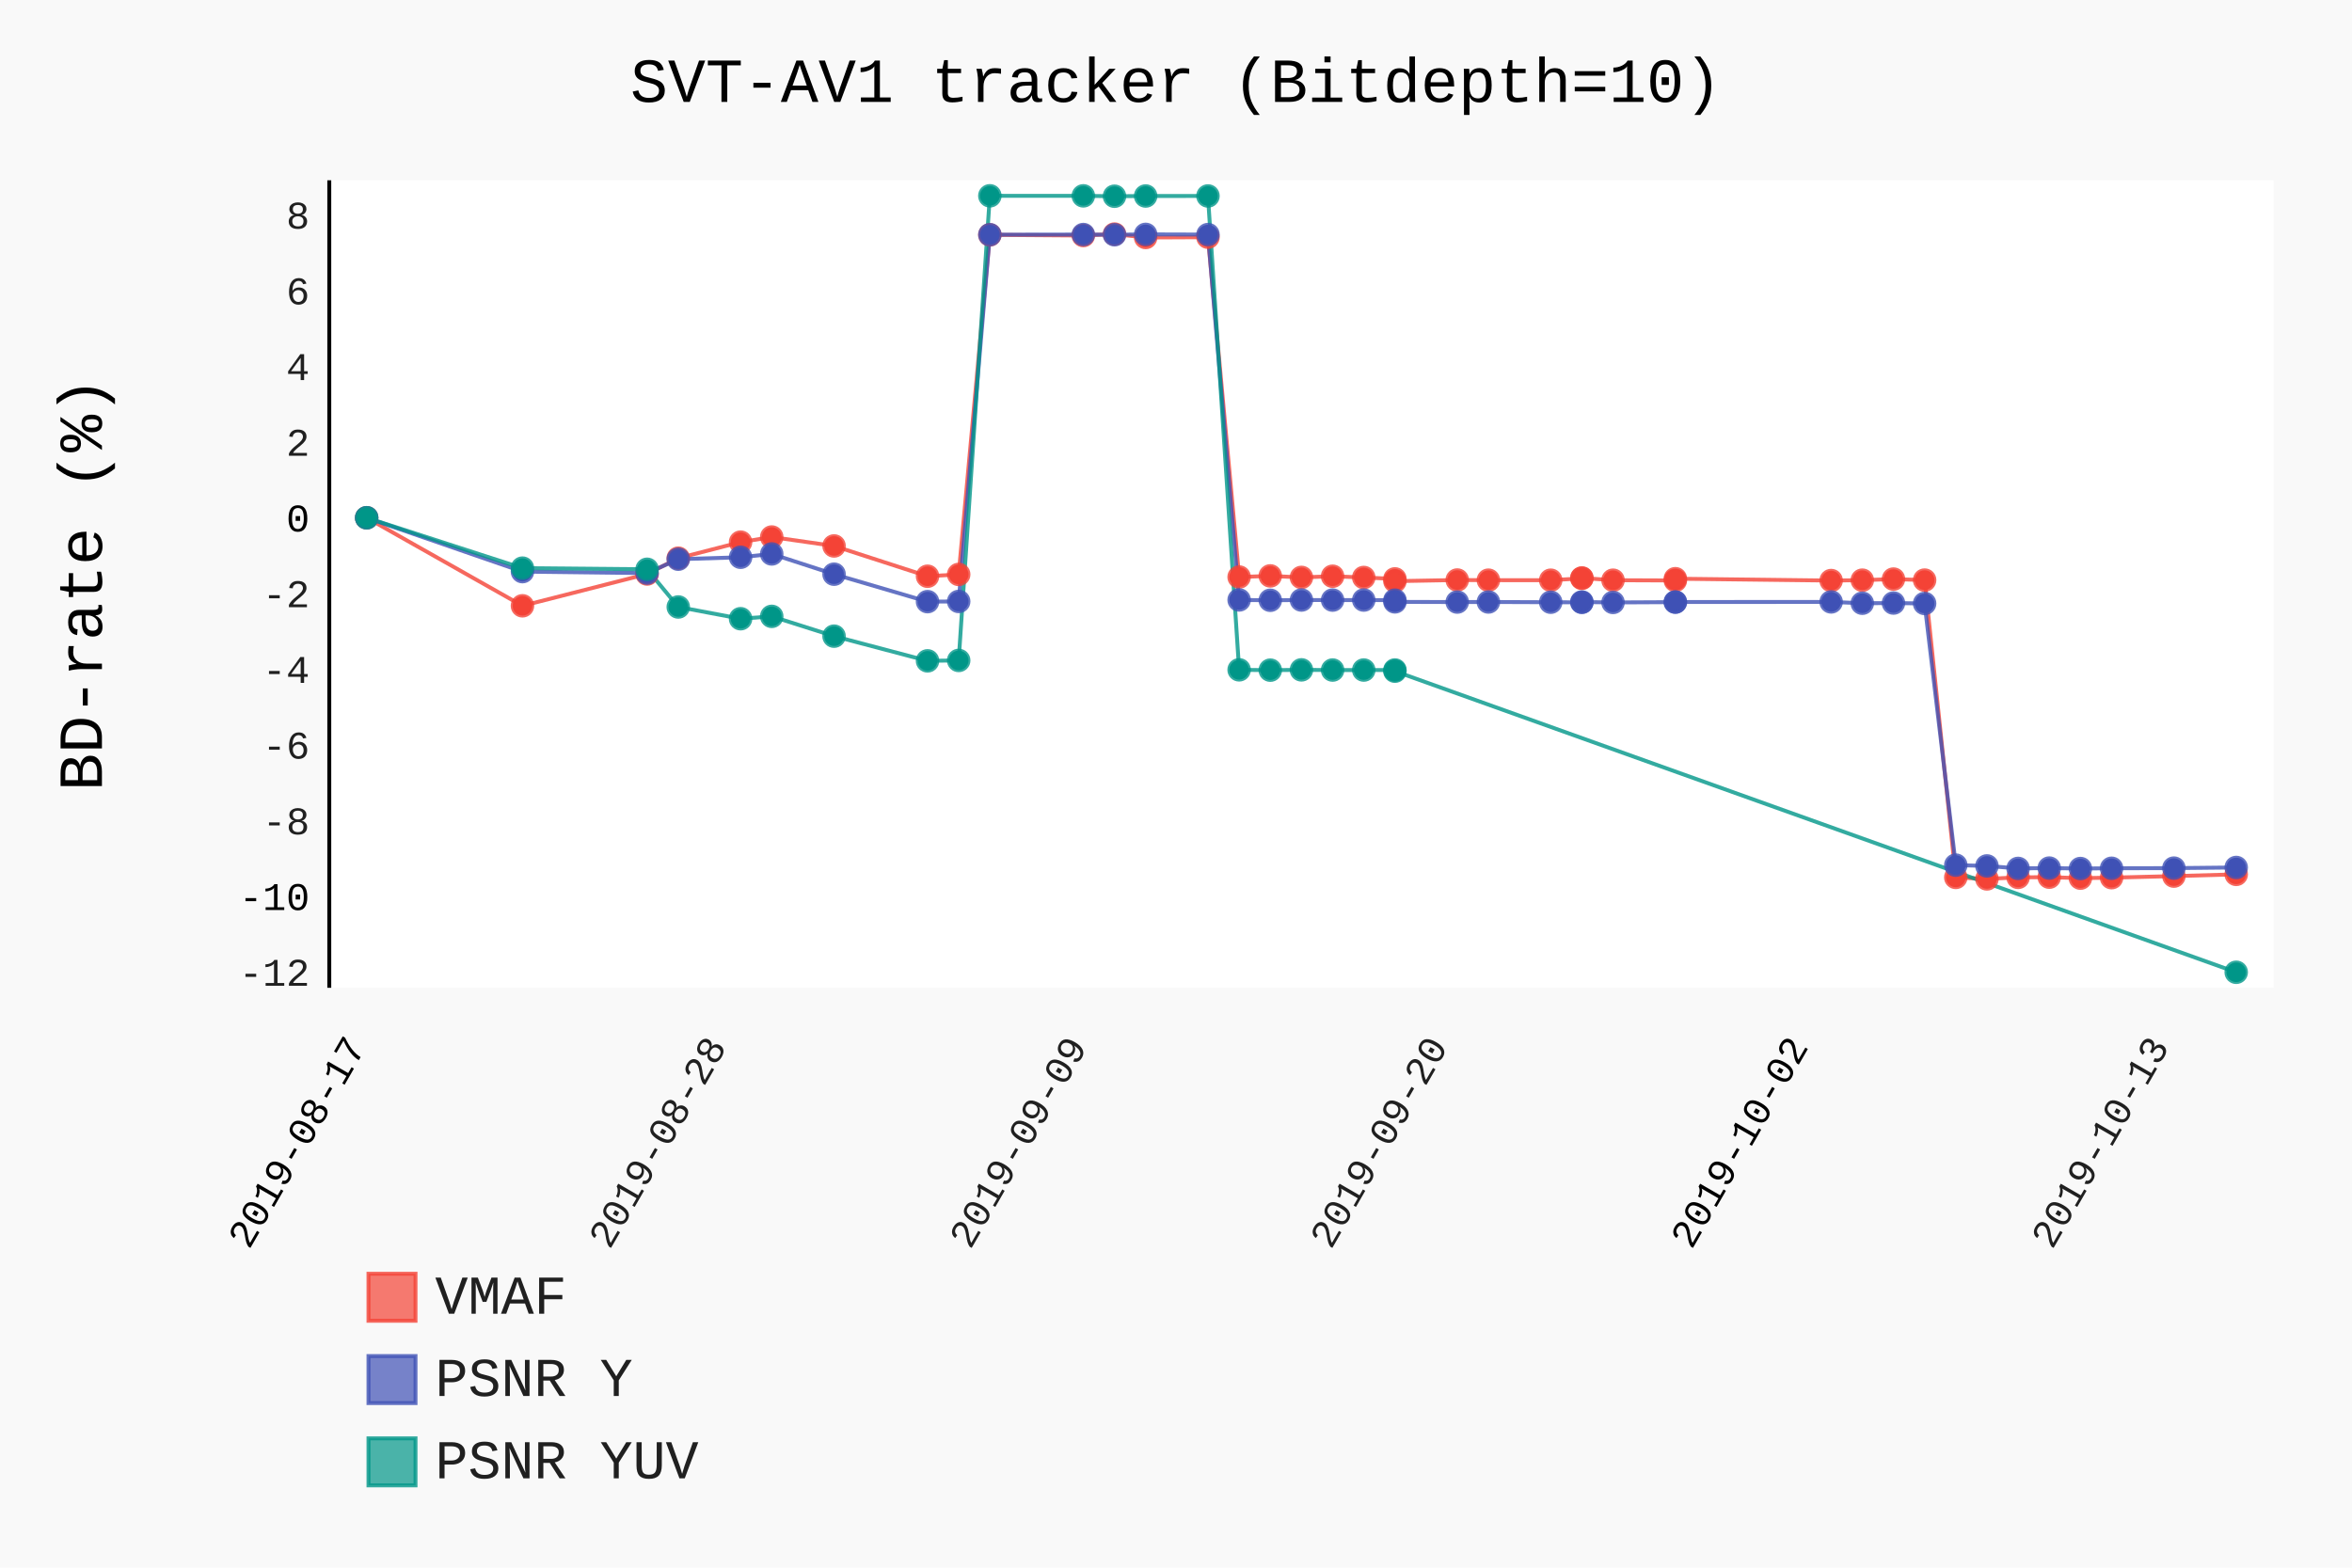
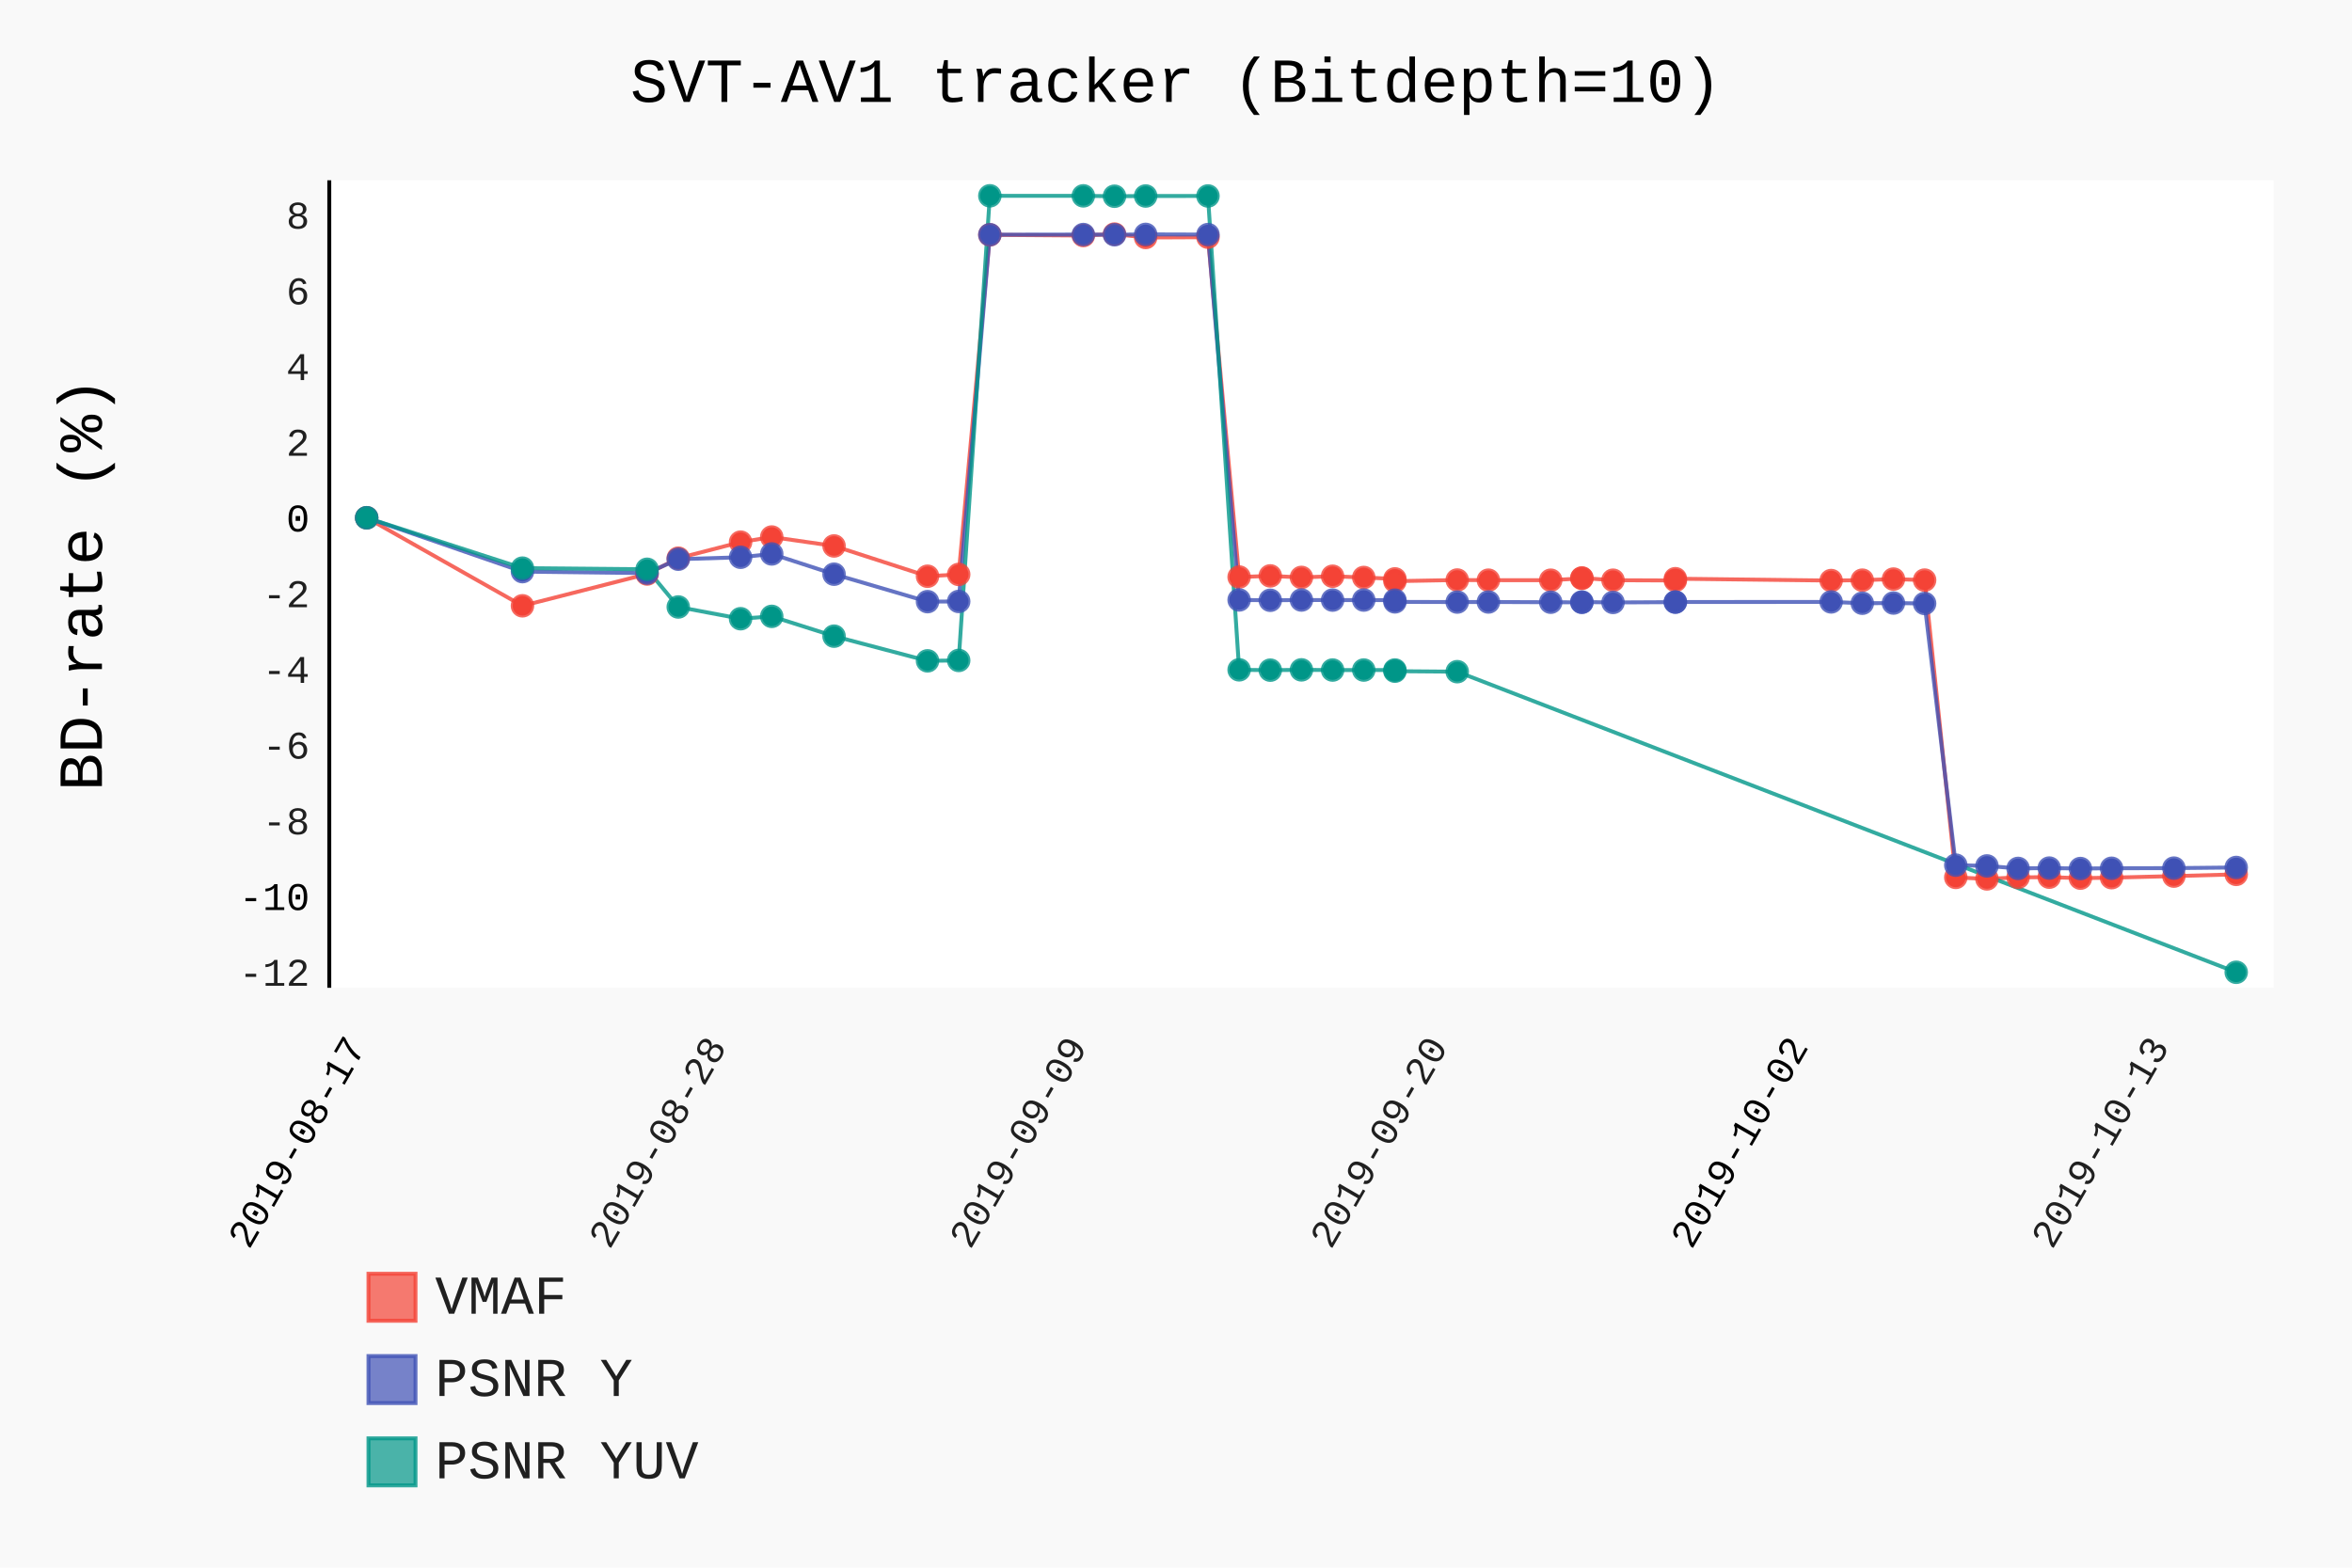
- <svg xmlns="http://www.w3.org/2000/svg" id="chart-7bf9d300-a1f8-492c-a25c-86801eb7c7e9" class="pygal-chart" viewBox="0 0 600 400">
+ <svg xmlns="http://www.w3.org/2000/svg" id="chart-f08db6e0-cda6-4d23-abd7-d4e90215ac2b" class="pygal-chart" viewBox="0 0 600 400">
  <defs>
-     <style type="text/css">#chart-7bf9d300-a1f8-492c-a25c-86801eb7c7e9{-webkit-user-select:none;-webkit-font-smoothing:antialiased;font-family:Consolas,"Liberation Mono",Menlo,Courier,monospace}#chart-7bf9d300-a1f8-492c-a25c-86801eb7c7e9 .title{font-family:Consolas,"Liberation Mono",Menlo,Courier,monospace;font-size:16px}#chart-7bf9d300-a1f8-492c-a25c-86801eb7c7e9 .legends .legend text{font-family:Consolas,"Liberation Mono",Menlo,Courier,monospace;font-size:14px}#chart-7bf9d300-a1f8-492c-a25c-86801eb7c7e9 .axis text{font-family:Consolas,"Liberation Mono",Menlo,Courier,monospace;font-size:10px}#chart-7bf9d300-a1f8-492c-a25c-86801eb7c7e9 .axis text.major{font-family:Consolas,"Liberation Mono",Menlo,Courier,monospace;font-size:10px}#chart-7bf9d300-a1f8-492c-a25c-86801eb7c7e9 .text-overlay text.value{font-family:Consolas,"Liberation Mono",Menlo,Courier,monospace;font-size:16px}#chart-7bf9d300-a1f8-492c-a25c-86801eb7c7e9 .text-overlay text.label{font-family:Consolas,"Liberation Mono",Menlo,Courier,monospace;font-size:10px}#chart-7bf9d300-a1f8-492c-a25c-86801eb7c7e9 .tooltip{font-family:Consolas,"Liberation Mono",Menlo,Courier,monospace;font-size:14px}#chart-7bf9d300-a1f8-492c-a25c-86801eb7c7e9 text.no_data{font-family:Consolas,"Liberation Mono",Menlo,Courier,monospace;font-size:64px}
- #chart-7bf9d300-a1f8-492c-a25c-86801eb7c7e9{background-color:rgba(249,249,249,1)}#chart-7bf9d300-a1f8-492c-a25c-86801eb7c7e9 path,#chart-7bf9d300-a1f8-492c-a25c-86801eb7c7e9 line,#chart-7bf9d300-a1f8-492c-a25c-86801eb7c7e9 rect,#chart-7bf9d300-a1f8-492c-a25c-86801eb7c7e9 circle{-webkit-transition:150ms;-moz-transition:150ms;transition:150ms}#chart-7bf9d300-a1f8-492c-a25c-86801eb7c7e9 .graph &gt; .background{fill:rgba(249,249,249,1)}#chart-7bf9d300-a1f8-492c-a25c-86801eb7c7e9 .plot &gt; .background{fill:rgba(255,255,255,1)}#chart-7bf9d300-a1f8-492c-a25c-86801eb7c7e9 .graph{fill:rgba(0,0,0,.87)}#chart-7bf9d300-a1f8-492c-a25c-86801eb7c7e9 text.no_data{fill:rgba(0,0,0,1)}#chart-7bf9d300-a1f8-492c-a25c-86801eb7c7e9 .title{fill:rgba(0,0,0,1)}#chart-7bf9d300-a1f8-492c-a25c-86801eb7c7e9 .legends .legend text{fill:rgba(0,0,0,.87)}#chart-7bf9d300-a1f8-492c-a25c-86801eb7c7e9 .legends .legend:hover text{fill:rgba(0,0,0,1)}#chart-7bf9d300-a1f8-492c-a25c-86801eb7c7e9 .axis .line{stroke:rgba(0,0,0,1)}#chart-7bf9d300-a1f8-492c-a25c-86801eb7c7e9 .axis .guide.line{stroke:rgba(0,0,0,.54)}#chart-7bf9d300-a1f8-492c-a25c-86801eb7c7e9 .axis .major.line{stroke:rgba(0,0,0,.87)}#chart-7bf9d300-a1f8-492c-a25c-86801eb7c7e9 .axis text.major{fill:rgba(0,0,0,1)}#chart-7bf9d300-a1f8-492c-a25c-86801eb7c7e9 .axis.y .guides:hover .guide.line,#chart-7bf9d300-a1f8-492c-a25c-86801eb7c7e9 .line-graph .axis.x .guides:hover .guide.line,#chart-7bf9d300-a1f8-492c-a25c-86801eb7c7e9 .stackedline-graph .axis.x .guides:hover .guide.line,#chart-7bf9d300-a1f8-492c-a25c-86801eb7c7e9 .xy-graph .axis.x .guides:hover .guide.line{stroke:rgba(0,0,0,1)}#chart-7bf9d300-a1f8-492c-a25c-86801eb7c7e9 .axis .guides:hover text{fill:rgba(0,0,0,1)}#chart-7bf9d300-a1f8-492c-a25c-86801eb7c7e9 .reactive{fill-opacity:.7;stroke-opacity:.8}#chart-7bf9d300-a1f8-492c-a25c-86801eb7c7e9 .ci{stroke:rgba(0,0,0,.87)}#chart-7bf9d300-a1f8-492c-a25c-86801eb7c7e9 .reactive.active,#chart-7bf9d300-a1f8-492c-a25c-86801eb7c7e9 .active .reactive{fill-opacity:.8;stroke-opacity:.9;stroke-width:4}#chart-7bf9d300-a1f8-492c-a25c-86801eb7c7e9 .ci .reactive.active{stroke-width:1.5}#chart-7bf9d300-a1f8-492c-a25c-86801eb7c7e9 .series text{fill:rgba(0,0,0,1)}#chart-7bf9d300-a1f8-492c-a25c-86801eb7c7e9 .tooltip rect{fill:rgba(255,255,255,1);stroke:rgba(0,0,0,1);-webkit-transition:opacity 150ms;-moz-transition:opacity 150ms;transition:opacity 150ms}#chart-7bf9d300-a1f8-492c-a25c-86801eb7c7e9 .tooltip .label{fill:rgba(0,0,0,.87)}#chart-7bf9d300-a1f8-492c-a25c-86801eb7c7e9 .tooltip .label{fill:rgba(0,0,0,.87)}#chart-7bf9d300-a1f8-492c-a25c-86801eb7c7e9 .tooltip .legend{font-size:.8em;fill:rgba(0,0,0,.54)}#chart-7bf9d300-a1f8-492c-a25c-86801eb7c7e9 .tooltip .x_label{font-size:.6em;fill:rgba(0,0,0,1)}#chart-7bf9d300-a1f8-492c-a25c-86801eb7c7e9 .tooltip .xlink{font-size:.5em;text-decoration:underline}#chart-7bf9d300-a1f8-492c-a25c-86801eb7c7e9 .tooltip .value{font-size:1.5em}#chart-7bf9d300-a1f8-492c-a25c-86801eb7c7e9 .bound{font-size:.5em}#chart-7bf9d300-a1f8-492c-a25c-86801eb7c7e9 .max-value{font-size:.75em;fill:rgba(0,0,0,.54)}#chart-7bf9d300-a1f8-492c-a25c-86801eb7c7e9 .map-element{fill:rgba(255,255,255,1);stroke:rgba(0,0,0,.54) !important}#chart-7bf9d300-a1f8-492c-a25c-86801eb7c7e9 .map-element .reactive{fill-opacity:inherit;stroke-opacity:inherit}#chart-7bf9d300-a1f8-492c-a25c-86801eb7c7e9 .color-0,#chart-7bf9d300-a1f8-492c-a25c-86801eb7c7e9 .color-0 a:visited{stroke:#F44336;fill:#F44336}#chart-7bf9d300-a1f8-492c-a25c-86801eb7c7e9 .color-1,#chart-7bf9d300-a1f8-492c-a25c-86801eb7c7e9 .color-1 a:visited{stroke:#3F51B5;fill:#3F51B5}#chart-7bf9d300-a1f8-492c-a25c-86801eb7c7e9 .color-2,#chart-7bf9d300-a1f8-492c-a25c-86801eb7c7e9 .color-2 a:visited{stroke:#009688;fill:#009688}#chart-7bf9d300-a1f8-492c-a25c-86801eb7c7e9 .text-overlay .color-0 text{fill:black}#chart-7bf9d300-a1f8-492c-a25c-86801eb7c7e9 .text-overlay .color-1 text{fill:black}#chart-7bf9d300-a1f8-492c-a25c-86801eb7c7e9 .text-overlay .color-2 text{fill:black}
- #chart-7bf9d300-a1f8-492c-a25c-86801eb7c7e9 text.no_data{text-anchor:middle}#chart-7bf9d300-a1f8-492c-a25c-86801eb7c7e9 .guide.line{fill:none}#chart-7bf9d300-a1f8-492c-a25c-86801eb7c7e9 .centered{text-anchor:middle}#chart-7bf9d300-a1f8-492c-a25c-86801eb7c7e9 .title{text-anchor:middle}#chart-7bf9d300-a1f8-492c-a25c-86801eb7c7e9 .legends .legend text{fill-opacity:1}#chart-7bf9d300-a1f8-492c-a25c-86801eb7c7e9 .axis.x text{text-anchor:middle}#chart-7bf9d300-a1f8-492c-a25c-86801eb7c7e9 .axis.x:not(.web) text[transform]{text-anchor:start}#chart-7bf9d300-a1f8-492c-a25c-86801eb7c7e9 .axis.x:not(.web) text[transform].backwards{text-anchor:end}#chart-7bf9d300-a1f8-492c-a25c-86801eb7c7e9 .axis.y text{text-anchor:end}#chart-7bf9d300-a1f8-492c-a25c-86801eb7c7e9 .axis.y text[transform].backwards{text-anchor:start}#chart-7bf9d300-a1f8-492c-a25c-86801eb7c7e9 .axis.y2 text{text-anchor:start}#chart-7bf9d300-a1f8-492c-a25c-86801eb7c7e9 .axis.y2 text[transform].backwards{text-anchor:end}#chart-7bf9d300-a1f8-492c-a25c-86801eb7c7e9 .axis .guide.line{stroke-dasharray:4,4}#chart-7bf9d300-a1f8-492c-a25c-86801eb7c7e9 .axis .major.guide.line{stroke-dasharray:6,6}#chart-7bf9d300-a1f8-492c-a25c-86801eb7c7e9 .horizontal .axis.y .guide.line,#chart-7bf9d300-a1f8-492c-a25c-86801eb7c7e9 .horizontal .axis.y2 .guide.line,#chart-7bf9d300-a1f8-492c-a25c-86801eb7c7e9 .vertical .axis.x .guide.line{opacity:0}#chart-7bf9d300-a1f8-492c-a25c-86801eb7c7e9 .horizontal .axis.always_show .guide.line,#chart-7bf9d300-a1f8-492c-a25c-86801eb7c7e9 .vertical .axis.always_show .guide.line{opacity:1 !important}#chart-7bf9d300-a1f8-492c-a25c-86801eb7c7e9 .axis.y .guides:hover .guide.line,#chart-7bf9d300-a1f8-492c-a25c-86801eb7c7e9 .axis.y2 .guides:hover .guide.line,#chart-7bf9d300-a1f8-492c-a25c-86801eb7c7e9 .axis.x .guides:hover .guide.line{opacity:1}#chart-7bf9d300-a1f8-492c-a25c-86801eb7c7e9 .axis .guides:hover text{opacity:1}#chart-7bf9d300-a1f8-492c-a25c-86801eb7c7e9 .nofill{fill:none}#chart-7bf9d300-a1f8-492c-a25c-86801eb7c7e9 .subtle-fill{fill-opacity:.2}#chart-7bf9d300-a1f8-492c-a25c-86801eb7c7e9 .dot{stroke-width:1px;fill-opacity:1}#chart-7bf9d300-a1f8-492c-a25c-86801eb7c7e9 .dot.active{stroke-width:5px}#chart-7bf9d300-a1f8-492c-a25c-86801eb7c7e9 .dot.negative{fill:transparent}#chart-7bf9d300-a1f8-492c-a25c-86801eb7c7e9 text,#chart-7bf9d300-a1f8-492c-a25c-86801eb7c7e9 tspan{stroke:none !important}#chart-7bf9d300-a1f8-492c-a25c-86801eb7c7e9 .series text.active{opacity:1}#chart-7bf9d300-a1f8-492c-a25c-86801eb7c7e9 .tooltip rect{fill-opacity:.95;stroke-width:.5}#chart-7bf9d300-a1f8-492c-a25c-86801eb7c7e9 .tooltip text{fill-opacity:1}#chart-7bf9d300-a1f8-492c-a25c-86801eb7c7e9 .showable{visibility:hidden}#chart-7bf9d300-a1f8-492c-a25c-86801eb7c7e9 .showable.shown{visibility:visible}#chart-7bf9d300-a1f8-492c-a25c-86801eb7c7e9 .gauge-background{fill:rgba(229,229,229,1);stroke:none}#chart-7bf9d300-a1f8-492c-a25c-86801eb7c7e9 .bg-lines{stroke:rgba(249,249,249,1);stroke-width:2px}</style>
+     <style type="text/css">#chart-f08db6e0-cda6-4d23-abd7-d4e90215ac2b{-webkit-user-select:none;-webkit-font-smoothing:antialiased;font-family:Consolas,"Liberation Mono",Menlo,Courier,monospace}#chart-f08db6e0-cda6-4d23-abd7-d4e90215ac2b .title{font-family:Consolas,"Liberation Mono",Menlo,Courier,monospace;font-size:16px}#chart-f08db6e0-cda6-4d23-abd7-d4e90215ac2b .legends .legend text{font-family:Consolas,"Liberation Mono",Menlo,Courier,monospace;font-size:14px}#chart-f08db6e0-cda6-4d23-abd7-d4e90215ac2b .axis text{font-family:Consolas,"Liberation Mono",Menlo,Courier,monospace;font-size:10px}#chart-f08db6e0-cda6-4d23-abd7-d4e90215ac2b .axis text.major{font-family:Consolas,"Liberation Mono",Menlo,Courier,monospace;font-size:10px}#chart-f08db6e0-cda6-4d23-abd7-d4e90215ac2b .text-overlay text.value{font-family:Consolas,"Liberation Mono",Menlo,Courier,monospace;font-size:16px}#chart-f08db6e0-cda6-4d23-abd7-d4e90215ac2b .text-overlay text.label{font-family:Consolas,"Liberation Mono",Menlo,Courier,monospace;font-size:10px}#chart-f08db6e0-cda6-4d23-abd7-d4e90215ac2b .tooltip{font-family:Consolas,"Liberation Mono",Menlo,Courier,monospace;font-size:14px}#chart-f08db6e0-cda6-4d23-abd7-d4e90215ac2b text.no_data{font-family:Consolas,"Liberation Mono",Menlo,Courier,monospace;font-size:64px}
+ #chart-f08db6e0-cda6-4d23-abd7-d4e90215ac2b{background-color:rgba(249,249,249,1)}#chart-f08db6e0-cda6-4d23-abd7-d4e90215ac2b path,#chart-f08db6e0-cda6-4d23-abd7-d4e90215ac2b line,#chart-f08db6e0-cda6-4d23-abd7-d4e90215ac2b rect,#chart-f08db6e0-cda6-4d23-abd7-d4e90215ac2b circle{-webkit-transition:150ms;-moz-transition:150ms;transition:150ms}#chart-f08db6e0-cda6-4d23-abd7-d4e90215ac2b .graph &gt; .background{fill:rgba(249,249,249,1)}#chart-f08db6e0-cda6-4d23-abd7-d4e90215ac2b .plot &gt; .background{fill:rgba(255,255,255,1)}#chart-f08db6e0-cda6-4d23-abd7-d4e90215ac2b .graph{fill:rgba(0,0,0,.87)}#chart-f08db6e0-cda6-4d23-abd7-d4e90215ac2b text.no_data{fill:rgba(0,0,0,1)}#chart-f08db6e0-cda6-4d23-abd7-d4e90215ac2b .title{fill:rgba(0,0,0,1)}#chart-f08db6e0-cda6-4d23-abd7-d4e90215ac2b .legends .legend text{fill:rgba(0,0,0,.87)}#chart-f08db6e0-cda6-4d23-abd7-d4e90215ac2b .legends .legend:hover text{fill:rgba(0,0,0,1)}#chart-f08db6e0-cda6-4d23-abd7-d4e90215ac2b .axis .line{stroke:rgba(0,0,0,1)}#chart-f08db6e0-cda6-4d23-abd7-d4e90215ac2b .axis .guide.line{stroke:rgba(0,0,0,.54)}#chart-f08db6e0-cda6-4d23-abd7-d4e90215ac2b .axis .major.line{stroke:rgba(0,0,0,.87)}#chart-f08db6e0-cda6-4d23-abd7-d4e90215ac2b .axis text.major{fill:rgba(0,0,0,1)}#chart-f08db6e0-cda6-4d23-abd7-d4e90215ac2b .axis.y .guides:hover .guide.line,#chart-f08db6e0-cda6-4d23-abd7-d4e90215ac2b .line-graph .axis.x .guides:hover .guide.line,#chart-f08db6e0-cda6-4d23-abd7-d4e90215ac2b .stackedline-graph .axis.x .guides:hover .guide.line,#chart-f08db6e0-cda6-4d23-abd7-d4e90215ac2b .xy-graph .axis.x .guides:hover .guide.line{stroke:rgba(0,0,0,1)}#chart-f08db6e0-cda6-4d23-abd7-d4e90215ac2b .axis .guides:hover text{fill:rgba(0,0,0,1)}#chart-f08db6e0-cda6-4d23-abd7-d4e90215ac2b .reactive{fill-opacity:.7;stroke-opacity:.8}#chart-f08db6e0-cda6-4d23-abd7-d4e90215ac2b .ci{stroke:rgba(0,0,0,.87)}#chart-f08db6e0-cda6-4d23-abd7-d4e90215ac2b .reactive.active,#chart-f08db6e0-cda6-4d23-abd7-d4e90215ac2b .active .reactive{fill-opacity:.8;stroke-opacity:.9;stroke-width:4}#chart-f08db6e0-cda6-4d23-abd7-d4e90215ac2b .ci .reactive.active{stroke-width:1.5}#chart-f08db6e0-cda6-4d23-abd7-d4e90215ac2b .series text{fill:rgba(0,0,0,1)}#chart-f08db6e0-cda6-4d23-abd7-d4e90215ac2b .tooltip rect{fill:rgba(255,255,255,1);stroke:rgba(0,0,0,1);-webkit-transition:opacity 150ms;-moz-transition:opacity 150ms;transition:opacity 150ms}#chart-f08db6e0-cda6-4d23-abd7-d4e90215ac2b .tooltip .label{fill:rgba(0,0,0,.87)}#chart-f08db6e0-cda6-4d23-abd7-d4e90215ac2b .tooltip .label{fill:rgba(0,0,0,.87)}#chart-f08db6e0-cda6-4d23-abd7-d4e90215ac2b .tooltip .legend{font-size:.8em;fill:rgba(0,0,0,.54)}#chart-f08db6e0-cda6-4d23-abd7-d4e90215ac2b .tooltip .x_label{font-size:.6em;fill:rgba(0,0,0,1)}#chart-f08db6e0-cda6-4d23-abd7-d4e90215ac2b .tooltip .xlink{font-size:.5em;text-decoration:underline}#chart-f08db6e0-cda6-4d23-abd7-d4e90215ac2b .tooltip .value{font-size:1.5em}#chart-f08db6e0-cda6-4d23-abd7-d4e90215ac2b .bound{font-size:.5em}#chart-f08db6e0-cda6-4d23-abd7-d4e90215ac2b .max-value{font-size:.75em;fill:rgba(0,0,0,.54)}#chart-f08db6e0-cda6-4d23-abd7-d4e90215ac2b .map-element{fill:rgba(255,255,255,1);stroke:rgba(0,0,0,.54) !important}#chart-f08db6e0-cda6-4d23-abd7-d4e90215ac2b .map-element .reactive{fill-opacity:inherit;stroke-opacity:inherit}#chart-f08db6e0-cda6-4d23-abd7-d4e90215ac2b .color-0,#chart-f08db6e0-cda6-4d23-abd7-d4e90215ac2b .color-0 a:visited{stroke:#F44336;fill:#F44336}#chart-f08db6e0-cda6-4d23-abd7-d4e90215ac2b .color-1,#chart-f08db6e0-cda6-4d23-abd7-d4e90215ac2b .color-1 a:visited{stroke:#3F51B5;fill:#3F51B5}#chart-f08db6e0-cda6-4d23-abd7-d4e90215ac2b .color-2,#chart-f08db6e0-cda6-4d23-abd7-d4e90215ac2b .color-2 a:visited{stroke:#009688;fill:#009688}#chart-f08db6e0-cda6-4d23-abd7-d4e90215ac2b .text-overlay .color-0 text{fill:black}#chart-f08db6e0-cda6-4d23-abd7-d4e90215ac2b .text-overlay .color-1 text{fill:black}#chart-f08db6e0-cda6-4d23-abd7-d4e90215ac2b .text-overlay .color-2 text{fill:black}
+ #chart-f08db6e0-cda6-4d23-abd7-d4e90215ac2b text.no_data{text-anchor:middle}#chart-f08db6e0-cda6-4d23-abd7-d4e90215ac2b .guide.line{fill:none}#chart-f08db6e0-cda6-4d23-abd7-d4e90215ac2b .centered{text-anchor:middle}#chart-f08db6e0-cda6-4d23-abd7-d4e90215ac2b .title{text-anchor:middle}#chart-f08db6e0-cda6-4d23-abd7-d4e90215ac2b .legends .legend text{fill-opacity:1}#chart-f08db6e0-cda6-4d23-abd7-d4e90215ac2b .axis.x text{text-anchor:middle}#chart-f08db6e0-cda6-4d23-abd7-d4e90215ac2b .axis.x:not(.web) text[transform]{text-anchor:start}#chart-f08db6e0-cda6-4d23-abd7-d4e90215ac2b .axis.x:not(.web) text[transform].backwards{text-anchor:end}#chart-f08db6e0-cda6-4d23-abd7-d4e90215ac2b .axis.y text{text-anchor:end}#chart-f08db6e0-cda6-4d23-abd7-d4e90215ac2b .axis.y text[transform].backwards{text-anchor:start}#chart-f08db6e0-cda6-4d23-abd7-d4e90215ac2b .axis.y2 text{text-anchor:start}#chart-f08db6e0-cda6-4d23-abd7-d4e90215ac2b .axis.y2 text[transform].backwards{text-anchor:end}#chart-f08db6e0-cda6-4d23-abd7-d4e90215ac2b .axis .guide.line{stroke-dasharray:4,4}#chart-f08db6e0-cda6-4d23-abd7-d4e90215ac2b .axis .major.guide.line{stroke-dasharray:6,6}#chart-f08db6e0-cda6-4d23-abd7-d4e90215ac2b .horizontal .axis.y .guide.line,#chart-f08db6e0-cda6-4d23-abd7-d4e90215ac2b .horizontal .axis.y2 .guide.line,#chart-f08db6e0-cda6-4d23-abd7-d4e90215ac2b .vertical .axis.x .guide.line{opacity:0}#chart-f08db6e0-cda6-4d23-abd7-d4e90215ac2b .horizontal .axis.always_show .guide.line,#chart-f08db6e0-cda6-4d23-abd7-d4e90215ac2b .vertical .axis.always_show .guide.line{opacity:1 !important}#chart-f08db6e0-cda6-4d23-abd7-d4e90215ac2b .axis.y .guides:hover .guide.line,#chart-f08db6e0-cda6-4d23-abd7-d4e90215ac2b .axis.y2 .guides:hover .guide.line,#chart-f08db6e0-cda6-4d23-abd7-d4e90215ac2b .axis.x .guides:hover .guide.line{opacity:1}#chart-f08db6e0-cda6-4d23-abd7-d4e90215ac2b .axis .guides:hover text{opacity:1}#chart-f08db6e0-cda6-4d23-abd7-d4e90215ac2b .nofill{fill:none}#chart-f08db6e0-cda6-4d23-abd7-d4e90215ac2b .subtle-fill{fill-opacity:.2}#chart-f08db6e0-cda6-4d23-abd7-d4e90215ac2b .dot{stroke-width:1px;fill-opacity:1}#chart-f08db6e0-cda6-4d23-abd7-d4e90215ac2b .dot.active{stroke-width:5px}#chart-f08db6e0-cda6-4d23-abd7-d4e90215ac2b .dot.negative{fill:transparent}#chart-f08db6e0-cda6-4d23-abd7-d4e90215ac2b text,#chart-f08db6e0-cda6-4d23-abd7-d4e90215ac2b tspan{stroke:none !important}#chart-f08db6e0-cda6-4d23-abd7-d4e90215ac2b .series text.active{opacity:1}#chart-f08db6e0-cda6-4d23-abd7-d4e90215ac2b .tooltip rect{fill-opacity:.95;stroke-width:.5}#chart-f08db6e0-cda6-4d23-abd7-d4e90215ac2b .tooltip text{fill-opacity:1}#chart-f08db6e0-cda6-4d23-abd7-d4e90215ac2b .showable{visibility:hidden}#chart-f08db6e0-cda6-4d23-abd7-d4e90215ac2b .showable.shown{visibility:visible}#chart-f08db6e0-cda6-4d23-abd7-d4e90215ac2b .gauge-background{fill:rgba(229,229,229,1);stroke:none}#chart-f08db6e0-cda6-4d23-abd7-d4e90215ac2b .bg-lines{stroke:rgba(249,249,249,1);stroke-width:2px}</style>
  </defs>
  <g class="graph datetimeline-graph vertical">
    <rect class="background" height="400" width="600" x="0" y="0" />
    <g class="plot" transform="translate(84, 46)">
      <rect class="background" height="206.038" width="496.0" x="0" y="0" />
      <g class="axis y">
        <g class="guides">
          <text class="" x="-5" y="205.518">-12</text>
        </g>
        <g class="guides">
          <text class="major" x="-5" y="186.199">-10</text>
        </g>
        <g class="guides">
          <text class="" x="-5" y="166.881">-8</text>
        </g>
        <g class="guides">
          <text class="" x="-5" y="147.562">-6</text>
        </g>
        <g class="guides">
          <text class="" x="-5" y="128.243">-4</text>
        </g>
        <g class="guides">
          <text class="" x="-5" y="108.924">-2</text>
        </g>
        <g class="guides">
          <text class="major" x="-5" y="89.606">0</text>
        </g>
        <g class="guides">
          <text class="" x="-5" y="70.287">2</text>
        </g>
        <g class="guides">
          <text class="" x="-5" y="50.968">4</text>
        </g>
        <g class="guides">
          <text class="" x="-5" y="31.649">6</text>
        </g>
        <g class="guides">
          <text class="" x="-5" y="12.331">8</text>
        </g>
      </g>
      <g class="axis x">
        <path class="line" d="M0 0 v206.038" />
        <g class="guides">
          <path class="major guide line" d="M9.538 0 v206.038" />
          <text class="major backwards" x="9.538" y="221.038" transform="rotate(300 9.538462 221.0385)">2019-08-17</text>
        </g>
        <g class="guides">
          <path class="guide line" d="M101.538 0 v206.038" />
          <text class="backwards" x="101.538" y="221.038" transform="rotate(300 101.5375 221.0385)">2019-08-28</text>
        </g>
        <g class="guides">
          <path class="guide line" d="M193.537 0 v206.038" />
          <text class="backwards" x="193.537" y="221.038" transform="rotate(300 193.5366 221.0385)">2019-09-09</text>
        </g>
        <g class="guides">
          <path class="guide line" d="M285.536 0 v206.038" />
          <text class="backwards" x="285.536" y="221.038" transform="rotate(300 285.5356 221.0385)">2019-09-20</text>
        </g>
        <g class="guides">
          <path class="major guide line" d="M377.535 0 v206.038" />
          <text class="major backwards" x="377.535" y="221.038" transform="rotate(300 377.5347 221.0385)">2019-10-02</text>
        </g>
        <g class="guides">
          <path class="guide line" d="M469.534 0 v206.038" />
          <text class="backwards" x="469.534" y="221.038" transform="rotate(300 469.5337 221.0385)">2019-10-13</text>
        </g>
      </g>
      <g class="series serie-0 color-0">
        <path class="line reactive nofill" d="M9.538 86.106 L49.282 108.573 81.077 100.46 89.026 96.422 104.923 92.326 112.872 91.022 128.769 93.302 152.615 101.029 160.564 100.566 168.513 13.921 192.359 14.095 200.308 13.728 208.256 14.597 224.154 14.52 232.103 101.232 240.051 100.942 248 101.329 255.949 101.029 263.897 101.348 271.846 101.706 271.846 102.285 287.744 101.995 295.692 102.034 311.59 102.044 319.538 101.57 319.538 101.464 327.487 102.044 343.385 102.111 343.385 101.657 383.128 102.131 391.077 102.034 399.026 101.754 406.974 102.015 414.923 177.87 422.872 178.256 430.821 177.86 438.769 177.812 446.718 178.063 454.667 177.937 470.564 177.541 486.462 177.097" />
      </g>
      <g class="series serie-1 color-1">
        <path class="line reactive nofill" d="M9.538 86.106 L49.282 99.851 81.077 100.228 89.026 96.683 104.923 96.19 112.872 95.34 128.769 100.508 152.615 107.511 160.564 107.463 168.513 13.882 192.359 13.844 200.308 13.892 208.256 13.805 224.154 13.853 232.103 107.076 240.051 107.163 248 107.095 255.949 107.115 263.897 107.105 271.846 107.134 271.846 107.569 287.744 107.617 295.692 107.598 311.59 107.656 319.538 107.694 319.538 107.607 327.487 107.714 343.385 107.636 343.385 107.607 383.128 107.578 391.077 107.917 399.026 107.868 406.974 107.975 414.923 174.74 422.872 174.943 430.821 175.581 438.769 175.494 446.718 175.609 454.667 175.542 470.564 175.503 486.462 175.339" />
      </g>
      <g class="series serie-2 color-2">
-         <path class="line reactive nofill" d="M9.538 86.106 L49.282 98.962 81.077 99.252 89.026 108.873 104.923 111.867 112.872 111.268 128.769 116.32 152.615 122.618 160.564 122.512 168.513 3.962 192.359 3.972 200.308 4.069 208.256 4.011 224.154 4.001 232.103 124.907 240.051 124.994 248 124.917 255.949 124.965 263.897 124.965 271.846 124.956 271.846 125.255 486.462 202.076" />
+         <path class="line reactive nofill" d="M9.538 86.106 L49.282 98.962 81.077 99.252 89.026 108.873 104.923 111.867 112.872 111.268 128.769 116.32 152.615 122.618 160.564 122.512 168.513 3.962 192.359 3.972 200.308 4.069 208.256 4.011 224.154 4.001 232.103 124.907 240.051 124.994 248 124.917 255.949 124.965 263.897 124.965 271.846 124.956 271.846 125.255 287.744 125.381 486.462 202.076" />
      </g>
    </g>
    <g class="titles">
      <text class="title plot_title" x="300.0" y="26">SVT-AV1 tracker (Bitdepth=10)</text>
      <text class="title" x="0" y="175.019" transform="rotate(-90 0 149.0192)">BD-rate (%)</text>
    </g>
    <g class="plot overlay" transform="translate(84, 46)">
      <g class="series serie-0 color-0">
        <g class="dots">
          <circle class="dot reactive tooltip-trigger" cx="9.538" cy="86.106" r="2.5" />
        </g>
        <g class="dots">
          <circle class="dot reactive tooltip-trigger" cx="49.282" cy="108.573" r="2.5" />
        </g>
        <g class="dots">
          <circle class="dot reactive tooltip-trigger" cx="81.077" cy="100.46" r="2.5" />
        </g>
        <g class="dots">
          <circle class="dot reactive tooltip-trigger" cx="89.026" cy="96.422" r="2.5" />
        </g>
        <g class="dots">
          <circle class="dot reactive tooltip-trigger" cx="104.923" cy="92.326" r="2.5" />
        </g>
        <g class="dots">
          <circle class="dot reactive tooltip-trigger" cx="112.872" cy="91.022" r="2.5" />
        </g>
        <g class="dots">
          <circle class="dot reactive tooltip-trigger" cx="128.769" cy="93.302" r="2.5" />
        </g>
        <g class="dots">
          <circle class="dot reactive tooltip-trigger" cx="152.615" cy="101.029" r="2.5" />
        </g>
        <g class="dots">
          <circle class="dot reactive tooltip-trigger" cx="160.564" cy="100.566" r="2.5" />
        </g>
        <g class="dots">
          <circle class="dot reactive tooltip-trigger" cx="168.513" cy="13.921" r="2.5" />
        </g>
        <g class="dots">
          <circle class="dot reactive tooltip-trigger" cx="192.359" cy="14.095" r="2.5" />
        </g>
        <g class="dots">
          <circle class="dot reactive tooltip-trigger" cx="200.308" cy="13.728" r="2.5" />
        </g>
        <g class="dots">
          <circle class="dot reactive tooltip-trigger" cx="208.256" cy="14.597" r="2.5" />
        </g>
        <g class="dots">
          <circle class="dot reactive tooltip-trigger" cx="224.154" cy="14.52" r="2.5" />
        </g>
        <g class="dots">
          <circle class="dot reactive tooltip-trigger" cx="232.103" cy="101.232" r="2.5" />
        </g>
        <g class="dots">
          <circle class="dot reactive tooltip-trigger" cx="240.051" cy="100.942" r="2.5" />
        </g>
        <g class="dots">
          <circle class="dot reactive tooltip-trigger" cx="248.0" cy="101.329" r="2.5" />
        </g>
        <g class="dots">
          <circle class="dot reactive tooltip-trigger" cx="255.949" cy="101.029" r="2.5" />
        </g>
        <g class="dots">
          <circle class="dot reactive tooltip-trigger" cx="263.897" cy="101.348" r="2.5" />
        </g>
        <g class="dots">
          <circle class="dot reactive tooltip-trigger" cx="271.846" cy="101.706" r="2.5" />
        </g>
        <g class="dots">
          <circle class="dot reactive tooltip-trigger" cx="271.846" cy="102.285" r="2.5" />
        </g>
        <g class="dots">
          <circle class="dot reactive tooltip-trigger" cx="287.744" cy="101.995" r="2.5" />
        </g>
        <g class="dots">
          <circle class="dot reactive tooltip-trigger" cx="295.692" cy="102.034" r="2.5" />
        </g>
        <g class="dots">
          <circle class="dot reactive tooltip-trigger" cx="311.59" cy="102.044" r="2.5" />
        </g>
        <g class="dots">
          <circle class="dot reactive tooltip-trigger" cx="319.538" cy="101.57" r="2.5" />
        </g>
        <g class="dots">
          <circle class="dot reactive tooltip-trigger" cx="319.538" cy="101.464" r="2.5" />
        </g>
        <g class="dots">
          <circle class="dot reactive tooltip-trigger" cx="327.487" cy="102.044" r="2.5" />
        </g>
        <g class="dots">
          <circle class="dot reactive tooltip-trigger" cx="343.385" cy="102.111" r="2.5" />
        </g>
        <g class="dots">
          <circle class="dot reactive tooltip-trigger" cx="343.385" cy="101.657" r="2.5" />
        </g>
        <g class="dots">
          <circle class="dot reactive tooltip-trigger" cx="383.128" cy="102.131" r="2.5" />
        </g>
        <g class="dots">
          <circle class="dot reactive tooltip-trigger" cx="391.077" cy="102.034" r="2.5" />
        </g>
        <g class="dots">
          <circle class="dot reactive tooltip-trigger" cx="399.026" cy="101.754" r="2.5" />
        </g>
        <g class="dots">
          <circle class="dot reactive tooltip-trigger" cx="406.974" cy="102.015" r="2.5" />
        </g>
        <g class="dots">
          <circle class="dot reactive tooltip-trigger" cx="414.923" cy="177.87" r="2.5" />
        </g>
        <g class="dots">
          <circle class="dot reactive tooltip-trigger" cx="422.872" cy="178.256" r="2.5" />
        </g>
        <g class="dots">
          <circle class="dot reactive tooltip-trigger" cx="430.821" cy="177.86" r="2.5" />
        </g>
        <g class="dots">
          <circle class="dot reactive tooltip-trigger" cx="438.769" cy="177.812" r="2.5" />
        </g>
        <g class="dots">
          <circle class="dot reactive tooltip-trigger" cx="446.718" cy="178.063" r="2.5" />
        </g>
        <g class="dots">
          <circle class="dot reactive tooltip-trigger" cx="454.667" cy="177.937" r="2.5" />
        </g>
        <g class="dots">
          <circle class="dot reactive tooltip-trigger" cx="470.564" cy="177.541" r="2.5" />
        </g>
        <g class="dots">
          <circle class="dot reactive tooltip-trigger" cx="486.462" cy="177.097" r="2.5" />
        </g>
      </g>
      <g class="series serie-1 color-1">
        <g class="dots">
          <circle class="dot reactive tooltip-trigger" cx="9.538" cy="86.106" r="2.5" />
        </g>
        <g class="dots">
          <circle class="dot reactive tooltip-trigger" cx="49.282" cy="99.851" r="2.5" />
        </g>
        <g class="dots">
          <circle class="dot reactive tooltip-trigger" cx="81.077" cy="100.228" r="2.5" />
        </g>
        <g class="dots">
          <circle class="dot reactive tooltip-trigger" cx="89.026" cy="96.683" r="2.5" />
        </g>
        <g class="dots">
          <circle class="dot reactive tooltip-trigger" cx="104.923" cy="96.19" r="2.5" />
        </g>
        <g class="dots">
          <circle class="dot reactive tooltip-trigger" cx="112.872" cy="95.34" r="2.5" />
        </g>
        <g class="dots">
          <circle class="dot reactive tooltip-trigger" cx="128.769" cy="100.508" r="2.5" />
        </g>
        <g class="dots">
          <circle class="dot reactive tooltip-trigger" cx="152.615" cy="107.511" r="2.5" />
        </g>
        <g class="dots">
          <circle class="dot reactive tooltip-trigger" cx="160.564" cy="107.463" r="2.5" />
        </g>
        <g class="dots">
          <circle class="dot reactive tooltip-trigger" cx="168.513" cy="13.882" r="2.5" />
        </g>
        <g class="dots">
          <circle class="dot reactive tooltip-trigger" cx="192.359" cy="13.844" r="2.5" />
        </g>
        <g class="dots">
          <circle class="dot reactive tooltip-trigger" cx="200.308" cy="13.892" r="2.5" />
        </g>
        <g class="dots">
          <circle class="dot reactive tooltip-trigger" cx="208.256" cy="13.805" r="2.5" />
        </g>
        <g class="dots">
          <circle class="dot reactive tooltip-trigger" cx="224.154" cy="13.853" r="2.5" />
        </g>
        <g class="dots">
          <circle class="dot reactive tooltip-trigger" cx="232.103" cy="107.076" r="2.5" />
        </g>
        <g class="dots">
          <circle class="dot reactive tooltip-trigger" cx="240.051" cy="107.163" r="2.5" />
        </g>
        <g class="dots">
          <circle class="dot reactive tooltip-trigger" cx="248.0" cy="107.095" r="2.5" />
        </g>
        <g class="dots">
          <circle class="dot reactive tooltip-trigger" cx="255.949" cy="107.115" r="2.5" />
        </g>
        <g class="dots">
          <circle class="dot reactive tooltip-trigger" cx="263.897" cy="107.105" r="2.5" />
        </g>
        <g class="dots">
          <circle class="dot reactive tooltip-trigger" cx="271.846" cy="107.134" r="2.5" />
        </g>
        <g class="dots">
          <circle class="dot reactive tooltip-trigger" cx="271.846" cy="107.569" r="2.5" />
        </g>
        <g class="dots">
          <circle class="dot reactive tooltip-trigger" cx="287.744" cy="107.617" r="2.5" />
        </g>
        <g class="dots">
          <circle class="dot reactive tooltip-trigger" cx="295.692" cy="107.598" r="2.5" />
        </g>
        <g class="dots">
          <circle class="dot reactive tooltip-trigger" cx="311.59" cy="107.656" r="2.5" />
        </g>
        <g class="dots">
          <circle class="dot reactive tooltip-trigger" cx="319.538" cy="107.694" r="2.5" />
        </g>
        <g class="dots">
          <circle class="dot reactive tooltip-trigger" cx="319.538" cy="107.607" r="2.5" />
        </g>
        <g class="dots">
          <circle class="dot reactive tooltip-trigger" cx="327.487" cy="107.714" r="2.5" />
        </g>
        <g class="dots">
          <circle class="dot reactive tooltip-trigger" cx="343.385" cy="107.636" r="2.5" />
        </g>
        <g class="dots">
          <circle class="dot reactive tooltip-trigger" cx="343.385" cy="107.607" r="2.5" />
        </g>
        <g class="dots">
          <circle class="dot reactive tooltip-trigger" cx="383.128" cy="107.578" r="2.5" />
        </g>
        <g class="dots">
          <circle class="dot reactive tooltip-trigger" cx="391.077" cy="107.917" r="2.5" />
        </g>
        <g class="dots">
          <circle class="dot reactive tooltip-trigger" cx="399.026" cy="107.868" r="2.5" />
        </g>
        <g class="dots">
          <circle class="dot reactive tooltip-trigger" cx="406.974" cy="107.975" r="2.5" />
        </g>
        <g class="dots">
          <circle class="dot reactive tooltip-trigger" cx="414.923" cy="174.74" r="2.5" />
        </g>
        <g class="dots">
          <circle class="dot reactive tooltip-trigger" cx="422.872" cy="174.943" r="2.5" />
        </g>
        <g class="dots">
          <circle class="dot reactive tooltip-trigger" cx="430.821" cy="175.581" r="2.5" />
        </g>
        <g class="dots">
          <circle class="dot reactive tooltip-trigger" cx="438.769" cy="175.494" r="2.5" />
        </g>
        <g class="dots">
          <circle class="dot reactive tooltip-trigger" cx="446.718" cy="175.609" r="2.5" />
        </g>
        <g class="dots">
          <circle class="dot reactive tooltip-trigger" cx="454.667" cy="175.542" r="2.5" />
        </g>
        <g class="dots">
          <circle class="dot reactive tooltip-trigger" cx="470.564" cy="175.503" r="2.5" />
        </g>
        <g class="dots">
          <circle class="dot reactive tooltip-trigger" cx="486.462" cy="175.339" r="2.5" />
        </g>
      </g>
      <g class="series serie-2 color-2">
        <g class="dots">
          <circle class="dot reactive tooltip-trigger" cx="9.538" cy="86.106" r="2.5" />
        </g>
        <g class="dots">
          <circle class="dot reactive tooltip-trigger" cx="49.282" cy="98.962" r="2.5" />
        </g>
        <g class="dots">
          <circle class="dot reactive tooltip-trigger" cx="81.077" cy="99.252" r="2.5" />
        </g>
        <g class="dots">
          <circle class="dot reactive tooltip-trigger" cx="89.026" cy="108.873" r="2.5" />
        </g>
        <g class="dots">
          <circle class="dot reactive tooltip-trigger" cx="104.923" cy="111.867" r="2.5" />
        </g>
        <g class="dots">
          <circle class="dot reactive tooltip-trigger" cx="112.872" cy="111.268" r="2.5" />
        </g>
        <g class="dots">
          <circle class="dot reactive tooltip-trigger" cx="128.769" cy="116.32" r="2.5" />
        </g>
        <g class="dots">
          <circle class="dot reactive tooltip-trigger" cx="152.615" cy="122.618" r="2.5" />
        </g>
        <g class="dots">
          <circle class="dot reactive tooltip-trigger" cx="160.564" cy="122.512" r="2.5" />
        </g>
        <g class="dots">
          <circle class="dot reactive tooltip-trigger" cx="168.513" cy="3.962" r="2.5" />
        </g>
        <g class="dots">
          <circle class="dot reactive tooltip-trigger" cx="192.359" cy="3.972" r="2.5" />
        </g>
        <g class="dots">
          <circle class="dot reactive tooltip-trigger" cx="200.308" cy="4.069" r="2.5" />
        </g>
        <g class="dots">
          <circle class="dot reactive tooltip-trigger" cx="208.256" cy="4.011" r="2.5" />
        </g>
        <g class="dots">
          <circle class="dot reactive tooltip-trigger" cx="224.154" cy="4.001" r="2.5" />
        </g>
        <g class="dots">
          <circle class="dot reactive tooltip-trigger" cx="232.103" cy="124.907" r="2.5" />
        </g>
        <g class="dots">
          <circle class="dot reactive tooltip-trigger" cx="240.051" cy="124.994" r="2.5" />
        </g>
        <g class="dots">
          <circle class="dot reactive tooltip-trigger" cx="248.0" cy="124.917" r="2.5" />
        </g>
        <g class="dots">
          <circle class="dot reactive tooltip-trigger" cx="255.949" cy="124.965" r="2.5" />
        </g>
        <g class="dots">
          <circle class="dot reactive tooltip-trigger" cx="263.897" cy="124.965" r="2.5" />
        </g>
        <g class="dots">
          <circle class="dot reactive tooltip-trigger" cx="271.846" cy="124.956" r="2.5" />
        </g>
        <g class="dots">
          <circle class="dot reactive tooltip-trigger" cx="271.846" cy="125.255" r="2.5" />
+         </g>
+         <g class="dots">
+           <circle class="dot reactive tooltip-trigger" cx="287.744" cy="125.381" r="2.5" />
        </g>
        <g class="dots">
          <circle class="dot reactive tooltip-trigger" cx="486.462" cy="202.076" r="2.5" />
        </g>
      </g>
    </g>
    <g class="plot text-overlay" transform="translate(84, 46)">
      <g class="series serie-0 color-0" />
      <g class="series serie-1 color-1" />
      <g class="series serie-2 color-2" />
    </g>
    <g class="plot tooltip-overlay" transform="translate(84, 46)">
      <g class="tooltip" style="opacity: 0" transform="translate(0 0)">
        <rect class="tooltip-box" height="0" rx="0" ry="0" width="0" />
        <g class="text" />
      </g>
    </g>
    <g class="legends" transform="translate(94, 324)">
      <g class="legend reactive activate-serie" id="activate-serie-0">
        <rect class="color-0 reactive" height="12" width="12" x="0.0" y="1.0" />
        <text x="17.0" y="11.2">VMAF</text>
      </g>
      <g class="legend reactive activate-serie" id="activate-serie-1">
        <rect class="color-1 reactive" height="12" width="12" x="0.0" y="22.0" />
        <text x="17.0" y="32.2">PSNR Y</text>
      </g>
      <g class="legend reactive activate-serie" id="activate-serie-2">
        <rect class="color-2 reactive" height="12" width="12" x="0.0" y="43.0" />
        <text x="17.0" y="53.2">PSNR YUV</text>
      </g>
    </g>
  </g>
</svg>
